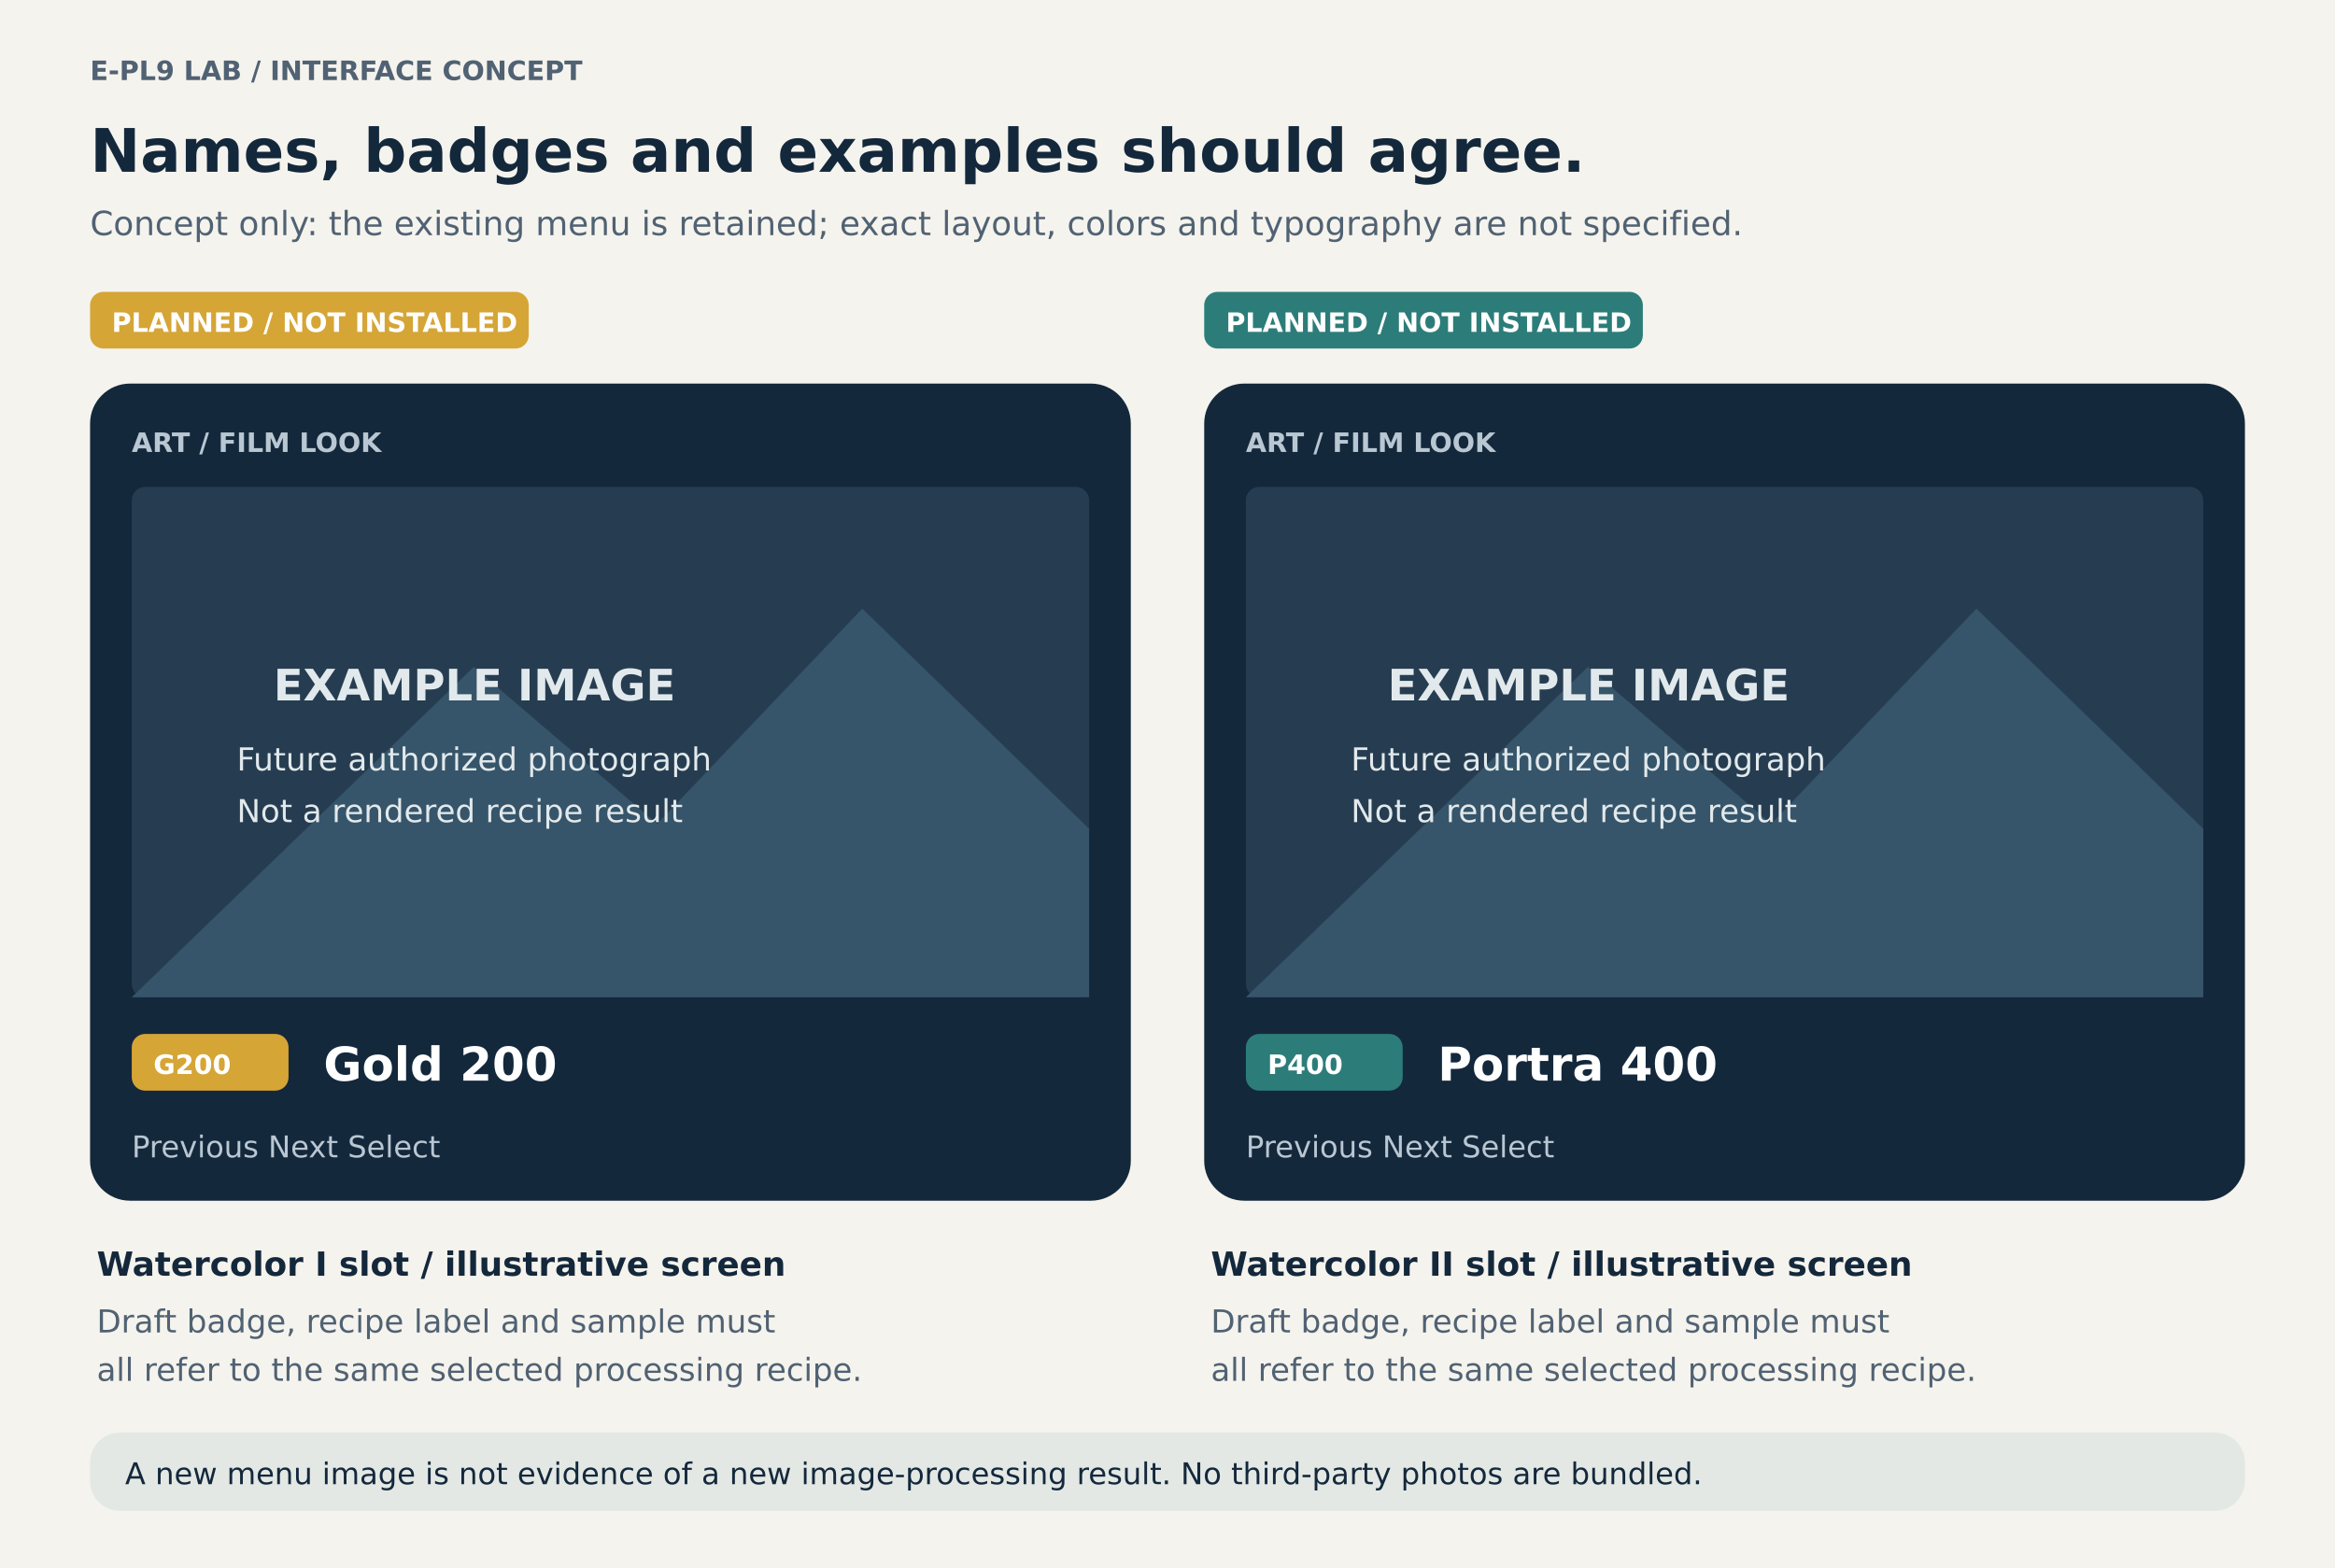
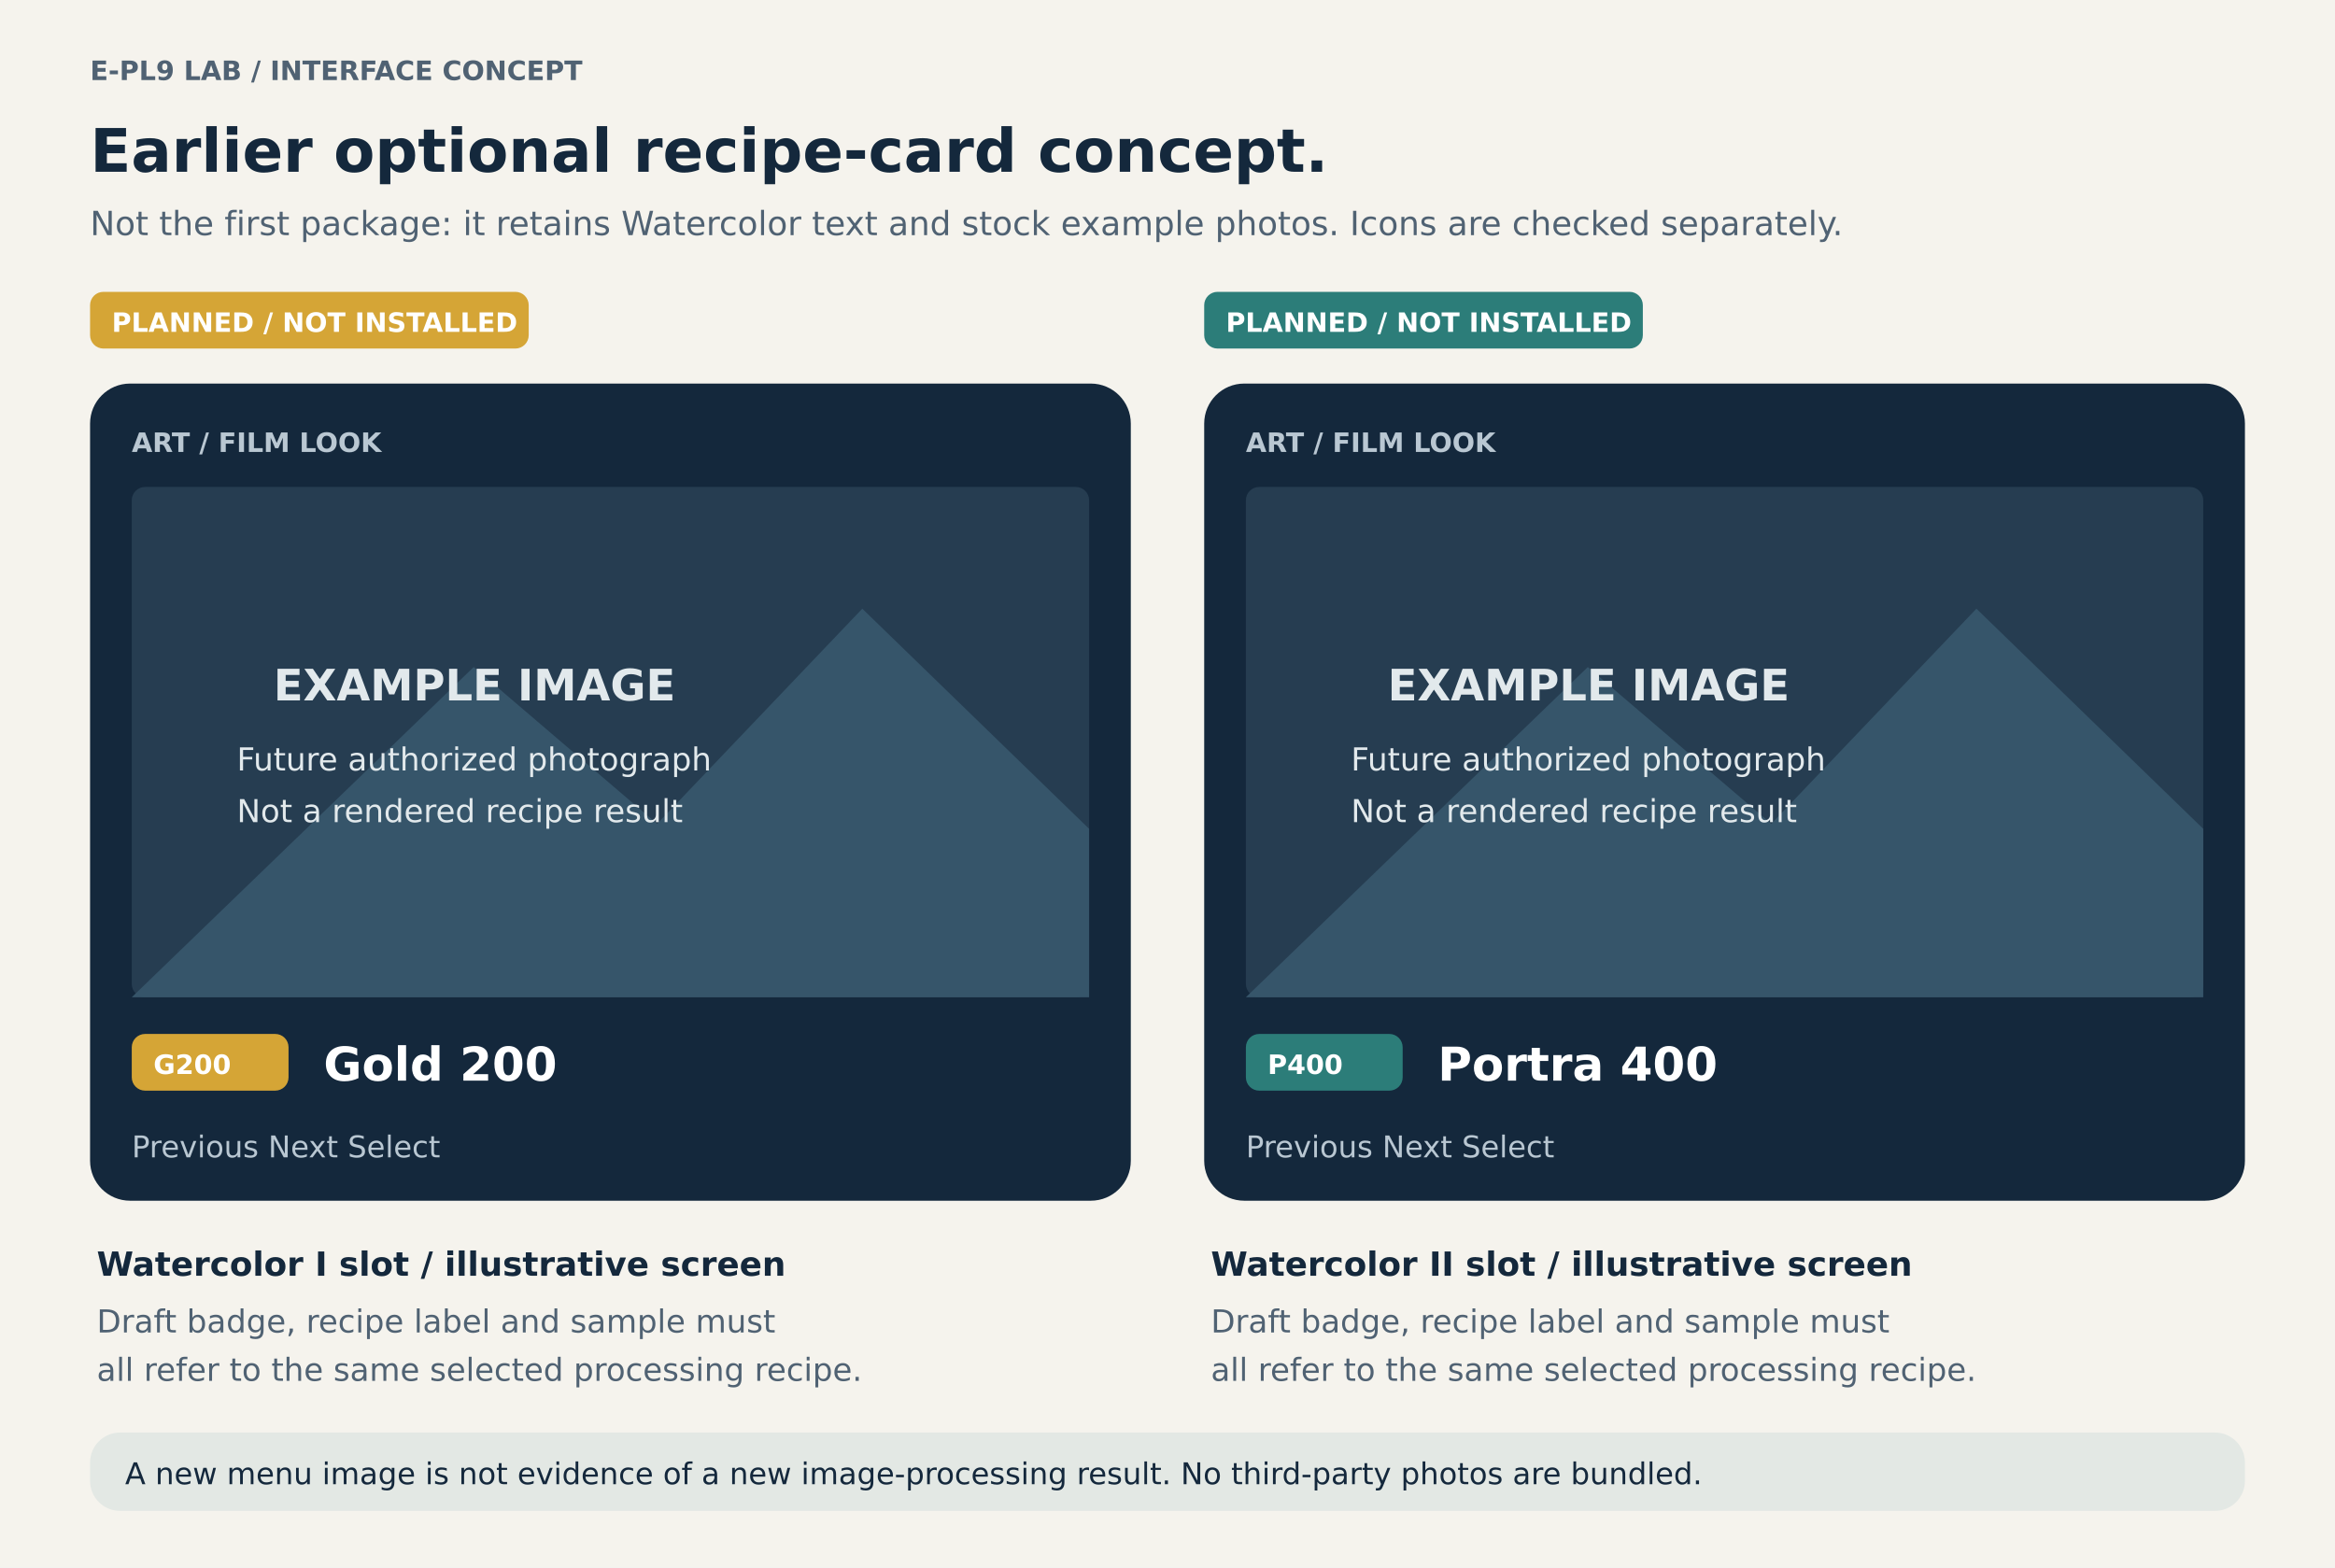
<svg xmlns="http://www.w3.org/2000/svg" width="1400" height="940" viewBox="0 0 1400 940" role="img" aria-labelledby="title desc">
  <defs>
    <marker id="arrow" markerWidth="10" markerHeight="10" refX="8" refY="5" orient="auto">
      <path d="M 0 0 L 9 5 L 0 10 z" fill="#506273" />
    </marker>
  </defs>
  <rect width="1400" height="940" fill="#f5f3ed" />
  <text x="54" y="48" font-family="DejaVu Sans, Arial, sans-serif" font-size="16" font-weight="700" fill="#506273">
    <tspan x="54" dy="0">E-PL9 LAB / INTERFACE CONCEPT</tspan>
  </text>
  <text x="54" y="103" font-family="DejaVu Sans, Arial, sans-serif" font-size="36" font-weight="700" fill="#14283c">
-     <tspan x="54" dy="0">Names, badges and examples should agree.</tspan>
+     <tspan x="54" dy="0">Earlier optional recipe-card concept.</tspan>
  </text>
  <text x="54" y="141" font-family="DejaVu Sans, Arial, sans-serif" font-size="20" font-weight="400" fill="#506273">
-     <tspan x="54" dy="0">Concept only: the existing menu is retained; exact layout, colors and typography are not specified.</tspan>
+     <tspan x="54" dy="0">Not the first package: it retains Watercolor text and stock example photos. Icons are checked separately.</tspan>
  </text>
  <rect x="54" y="175" width="263" height="34" rx="8" fill="#d5a536" stroke="none" stroke-width="2" />
  <text x="67" y="199" font-family="DejaVu Sans, Arial, sans-serif" font-size="16" font-weight="700" fill="white">
    <tspan x="67" dy="0">PLANNED / NOT INSTALLED</tspan>
  </text>
  <rect x="54" y="230" width="624" height="490" rx="24" fill="#14283c" stroke="none" stroke-width="2" />
  <text x="79" y="271" font-family="DejaVu Sans, Arial, sans-serif" font-size="16" font-weight="700" fill="#b9c7d2">
    <tspan x="79" dy="0">ART / FILM LOOK</tspan>
  </text>
  <rect x="79" y="292" width="574" height="306" rx="8" fill="#263d51" stroke="none" stroke-width="2" />
  <path d="M79 598 L284 400 L394 494 L517 365 L653 497 L653 598 Z" fill="#36556a" />
  <text x="164" y="420" font-family="DejaVu Sans, Arial, sans-serif" font-size="26" font-weight="700" fill="#e2e9ec">
    <tspan x="164" dy="0">EXAMPLE IMAGE</tspan>
  </text>
  <text x="142" y="462" font-family="DejaVu Sans, Arial, sans-serif" font-size="19" font-weight="400" fill="#e2e9ec">
    <tspan x="142" dy="0">Future authorized photograph</tspan>
    <tspan x="142" dy="31">Not a rendered recipe result</tspan>
  </text>
  <rect x="79" y="620" width="94" height="34" rx="8" fill="#d5a536" stroke="none" stroke-width="2" />
  <text x="92" y="644" font-family="DejaVu Sans, Arial, sans-serif" font-size="16" font-weight="700" fill="white">
    <tspan x="92" dy="0">G200</tspan>
  </text>
  <text x="194" y="648" font-family="DejaVu Sans, Arial, sans-serif" font-size="28" font-weight="700" fill="white">
    <tspan x="194" dy="0">Gold 200</tspan>
  </text>
  <text x="79" y="694" font-family="DejaVu Sans, Arial, sans-serif" font-size="18" font-weight="400" fill="#b9c7d2">
    <tspan x="79" dy="0">Previous             Next                  Select</tspan>
  </text>
  <text x="58" y="765" font-family="DejaVu Sans, Arial, sans-serif" font-size="20" font-weight="700" fill="#14283c">
    <tspan x="58" dy="0">Watercolor I slot / illustrative screen</tspan>
  </text>
  <text x="58" y="799" font-family="DejaVu Sans, Arial, sans-serif" font-size="19" font-weight="400" fill="#506273">
    <tspan x="58" dy="0">Draft badge, recipe label and sample must</tspan>
    <tspan x="58" dy="29">all refer to the same selected processing recipe.</tspan>
  </text>
  <rect x="722" y="175" width="263" height="34" rx="8" fill="#2c7d79" stroke="none" stroke-width="2" />
  <text x="735" y="199" font-family="DejaVu Sans, Arial, sans-serif" font-size="16" font-weight="700" fill="white">
    <tspan x="735" dy="0">PLANNED / NOT INSTALLED</tspan>
  </text>
  <rect x="722" y="230" width="624" height="490" rx="24" fill="#14283c" stroke="none" stroke-width="2" />
  <text x="747" y="271" font-family="DejaVu Sans, Arial, sans-serif" font-size="16" font-weight="700" fill="#b9c7d2">
    <tspan x="747" dy="0">ART / FILM LOOK</tspan>
  </text>
  <rect x="747" y="292" width="574" height="306" rx="8" fill="#263d51" stroke="none" stroke-width="2" />
  <path d="M747 598 L952 400 L1062 494 L1185 365 L1321 497 L1321 598 Z" fill="#36556a" />
  <text x="832" y="420" font-family="DejaVu Sans, Arial, sans-serif" font-size="26" font-weight="700" fill="#e2e9ec">
    <tspan x="832" dy="0">EXAMPLE IMAGE</tspan>
  </text>
  <text x="810" y="462" font-family="DejaVu Sans, Arial, sans-serif" font-size="19" font-weight="400" fill="#e2e9ec">
    <tspan x="810" dy="0">Future authorized photograph</tspan>
    <tspan x="810" dy="31">Not a rendered recipe result</tspan>
  </text>
  <rect x="747" y="620" width="94" height="34" rx="8" fill="#2c7d79" stroke="none" stroke-width="2" />
  <text x="760" y="644" font-family="DejaVu Sans, Arial, sans-serif" font-size="16" font-weight="700" fill="white">
    <tspan x="760" dy="0">P400</tspan>
  </text>
  <text x="862" y="648" font-family="DejaVu Sans, Arial, sans-serif" font-size="28" font-weight="700" fill="white">
    <tspan x="862" dy="0">Portra 400</tspan>
  </text>
  <text x="747" y="694" font-family="DejaVu Sans, Arial, sans-serif" font-size="18" font-weight="400" fill="#b9c7d2">
    <tspan x="747" dy="0">Previous             Next                  Select</tspan>
  </text>
  <text x="726" y="765" font-family="DejaVu Sans, Arial, sans-serif" font-size="20" font-weight="700" fill="#14283c">
    <tspan x="726" dy="0">Watercolor II slot / illustrative screen</tspan>
  </text>
  <text x="726" y="799" font-family="DejaVu Sans, Arial, sans-serif" font-size="19" font-weight="400" fill="#506273">
    <tspan x="726" dy="0">Draft badge, recipe label and sample must</tspan>
    <tspan x="726" dy="29">all refer to the same selected processing recipe.</tspan>
  </text>
  <rect x="54" y="859" width="1292" height="47" rx="18" fill="#e3e8e4" stroke="none" stroke-width="2" />
  <text x="75" y="890" font-family="DejaVu Sans, Arial, sans-serif" font-size="18" font-weight="400" fill="#14283c">
    <tspan x="75" dy="0">A new menu image is not evidence of a new image-processing result. No third-party photos are bundled.</tspan>
  </text>
</svg>
